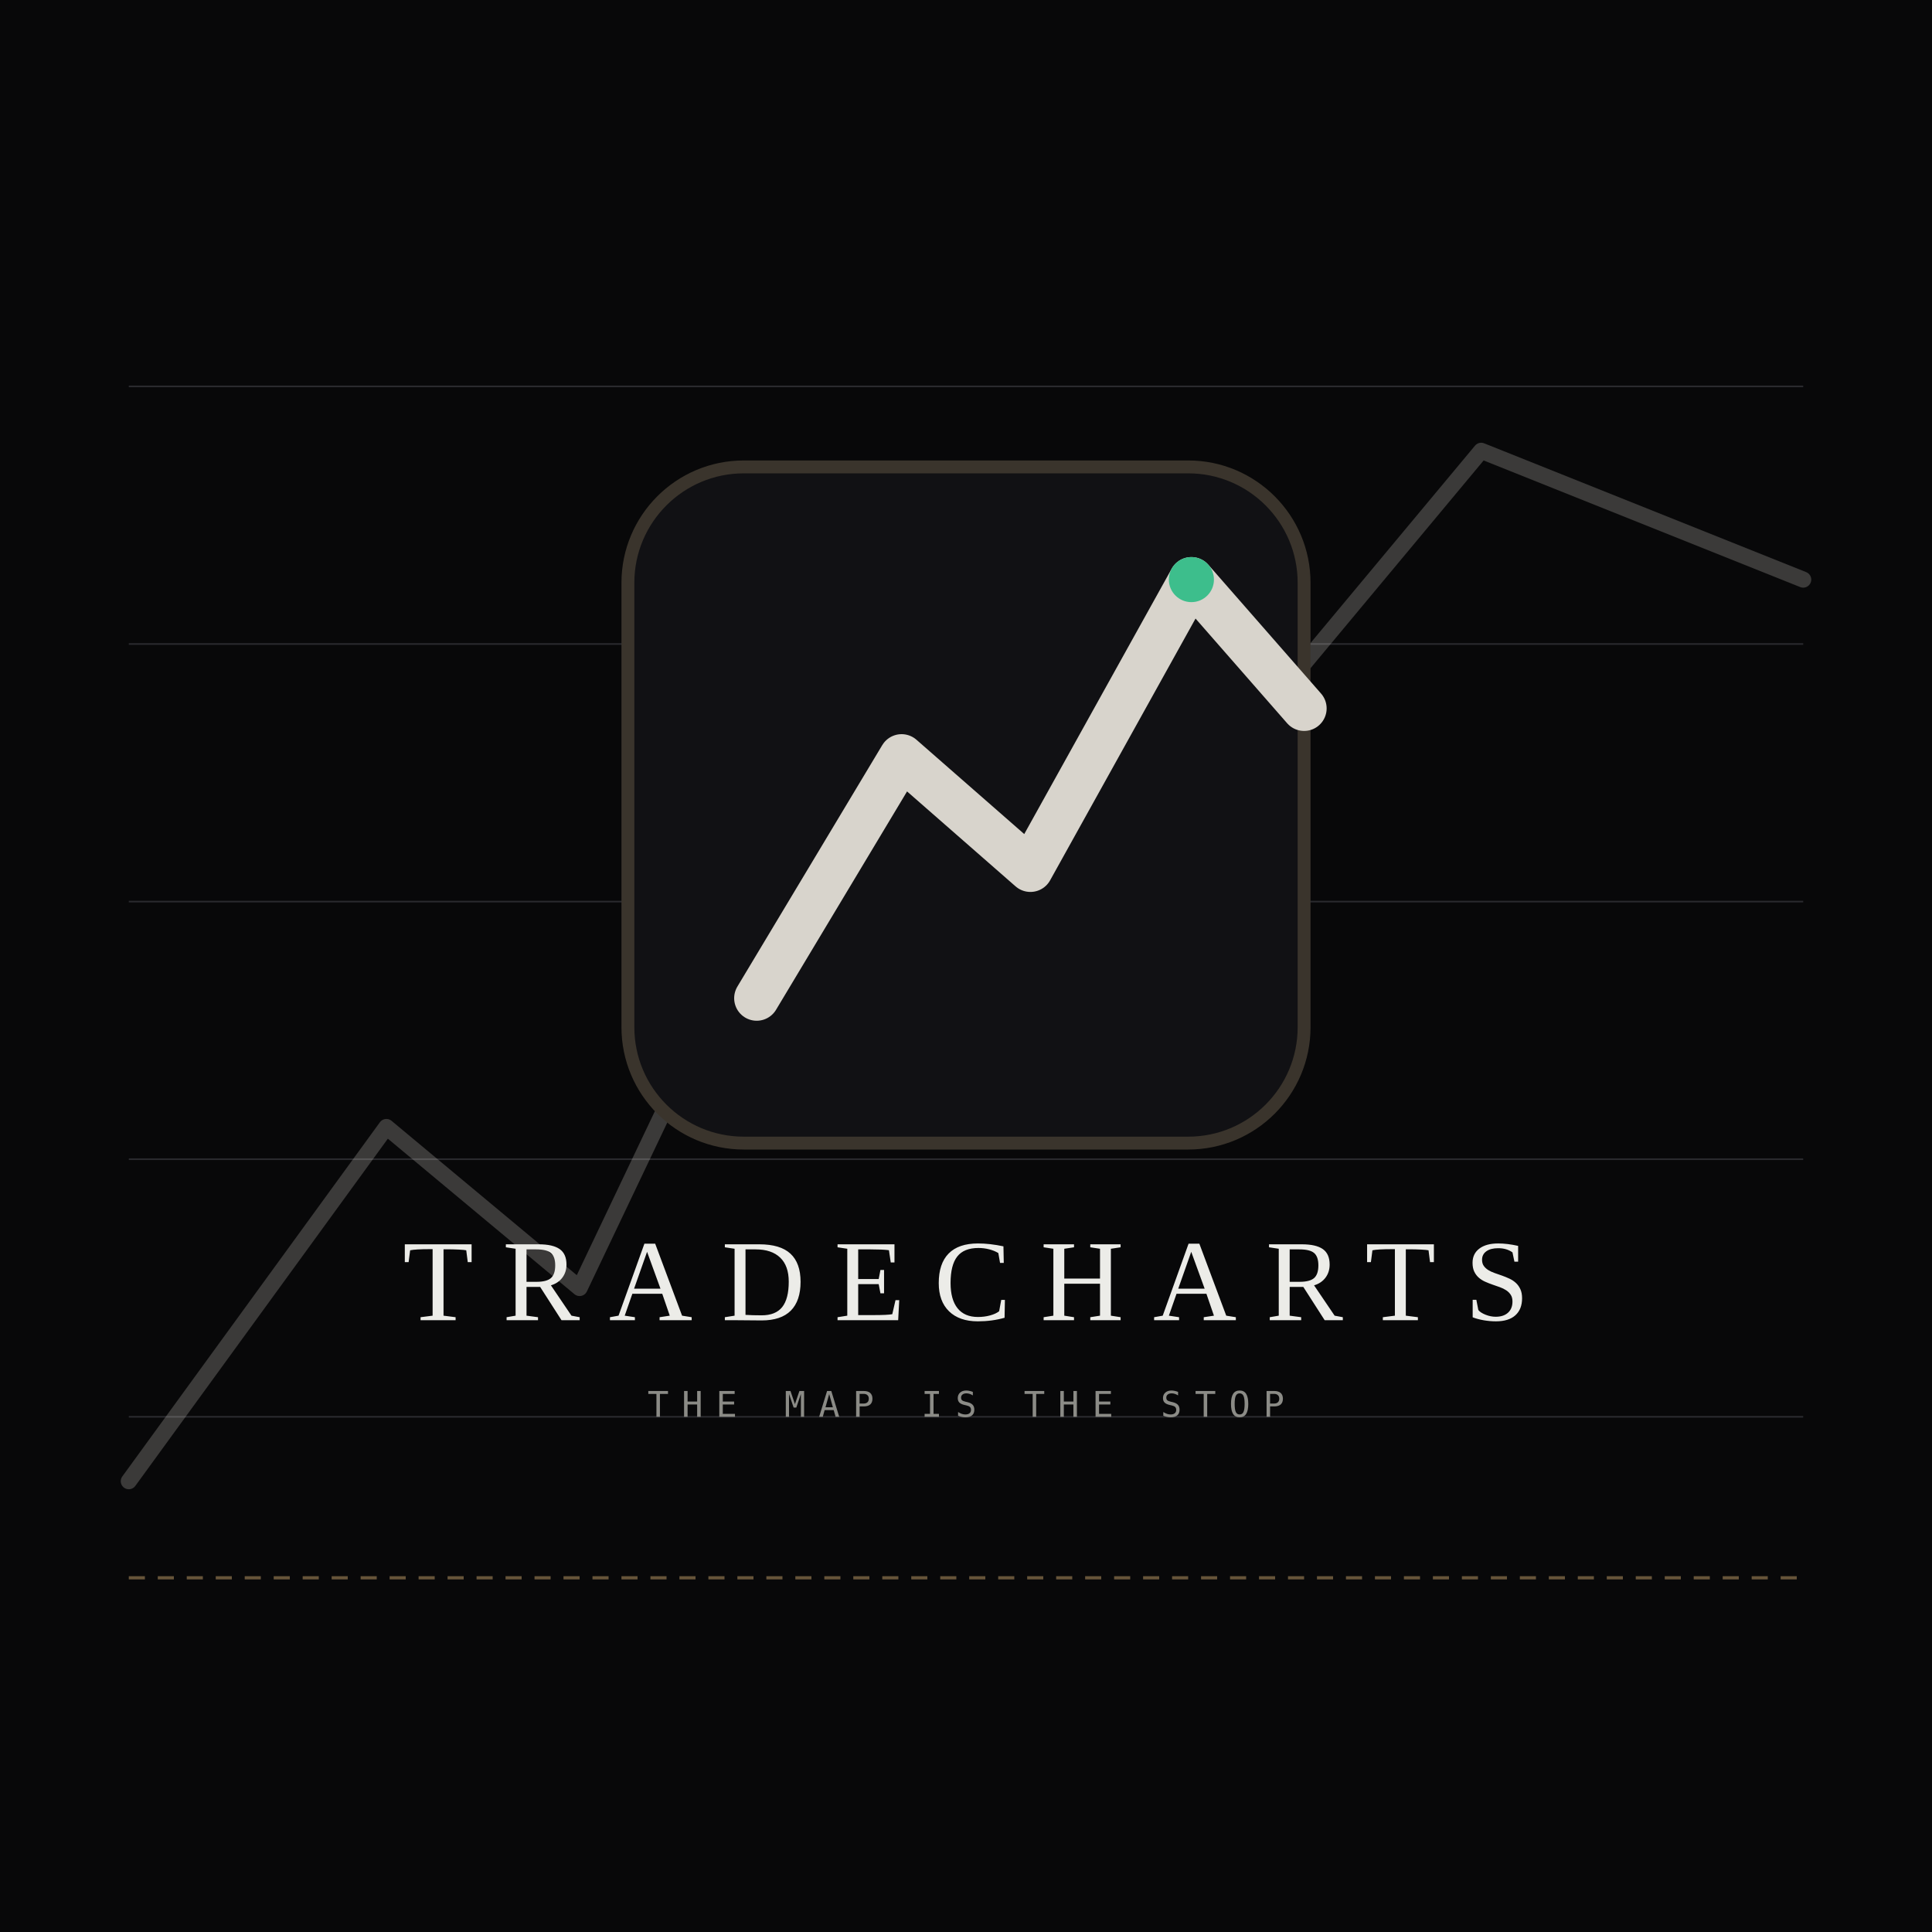
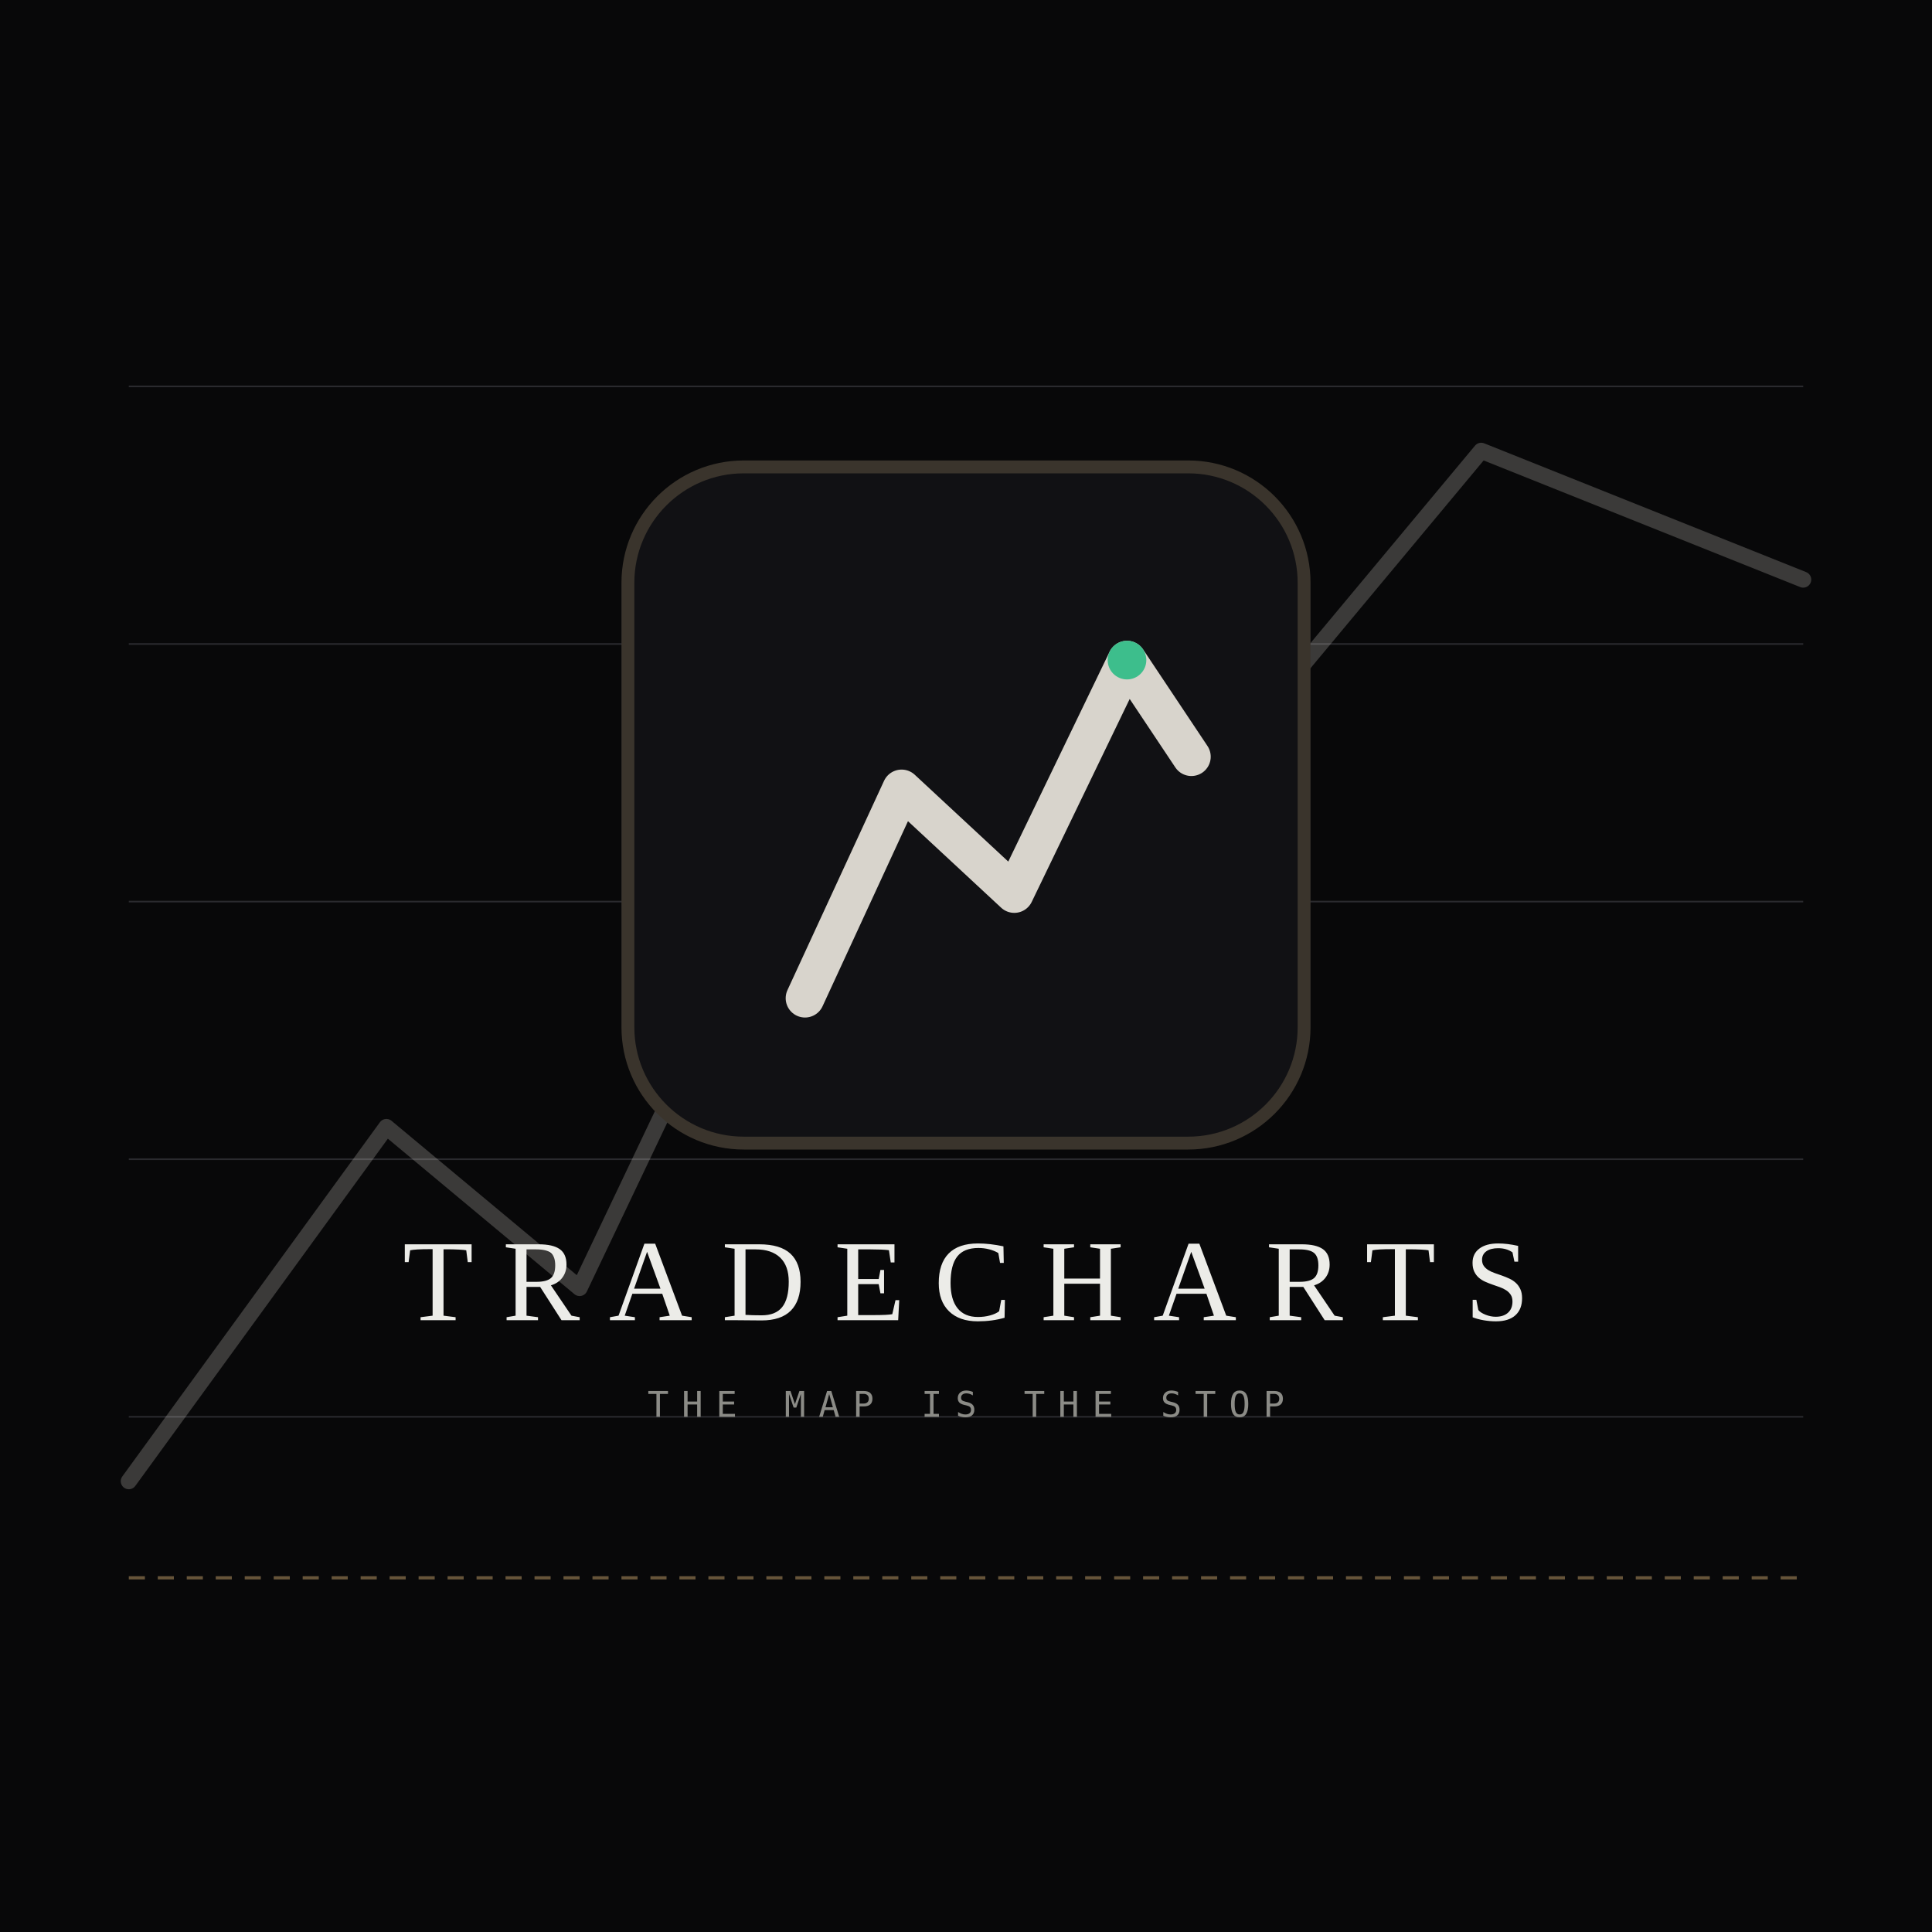
<svg xmlns="http://www.w3.org/2000/svg" width="1200" height="1200" viewBox="0 0 1200 1200" role="img" aria-label="TradeCharts">
  <rect width="1200" height="1200" fill="#080809" />
  <g stroke="#2a2a2e" stroke-width="1" fill="none">
    <line x1="80" x2="1120" y1="240" y2="240" />
    <line x1="80" x2="1120" y1="400" y2="400" />
    <line x1="80" x2="1120" y1="560" y2="560" />
    <line x1="80" x2="1120" y1="720" y2="720" />
    <line x1="80" x2="1120" y1="880" y2="880" />
  </g>
  <polyline fill="none" stroke="#f0ebe3" stroke-width="10" stroke-linejoin="round" stroke-linecap="round" opacity="0.22" points="80,920 240,700 360,800 560,380 720,520 920,280 1120,360" />
  <line x1="80" x2="1120" y1="980" y2="980" stroke="#c4a06a" stroke-width="2" stroke-dasharray="10 8" opacity="0.5" />
  <rect x="390" y="290" width="420" height="420" rx="72" fill="#111114" stroke="#3a342c" stroke-width="8" />
-   <path d="M470 620 L560 470 L640 540 L740 360 L810 440" fill="none" stroke="#d8d4cc" stroke-width="28" stroke-linecap="round" stroke-linejoin="round" />
-   <circle cx="740" cy="360" r="14" fill="#3dbe8c" />
+   <path d="M500 620 L560 490 L630 555 L700 410 L740 470" fill="none" stroke="#d8d4cc" stroke-width="24" stroke-linecap="round" stroke-linejoin="round" />
+   <circle cx="700" cy="410" r="12" fill="#3dbe8c" />
  <text x="600" y="820" text-anchor="middle" font-family="Georgia, Times New Roman, serif" font-size="72" letter-spacing="18" fill="#ecece8">TRADECHARTS</text>
  <text x="600" y="880" text-anchor="middle" font-family="ui-monospace, SFMono-Regular, Menlo, Consolas, monospace" font-size="22" letter-spacing="8" fill="#8b8b86">THE MAP IS THE STOP</text>
</svg>
